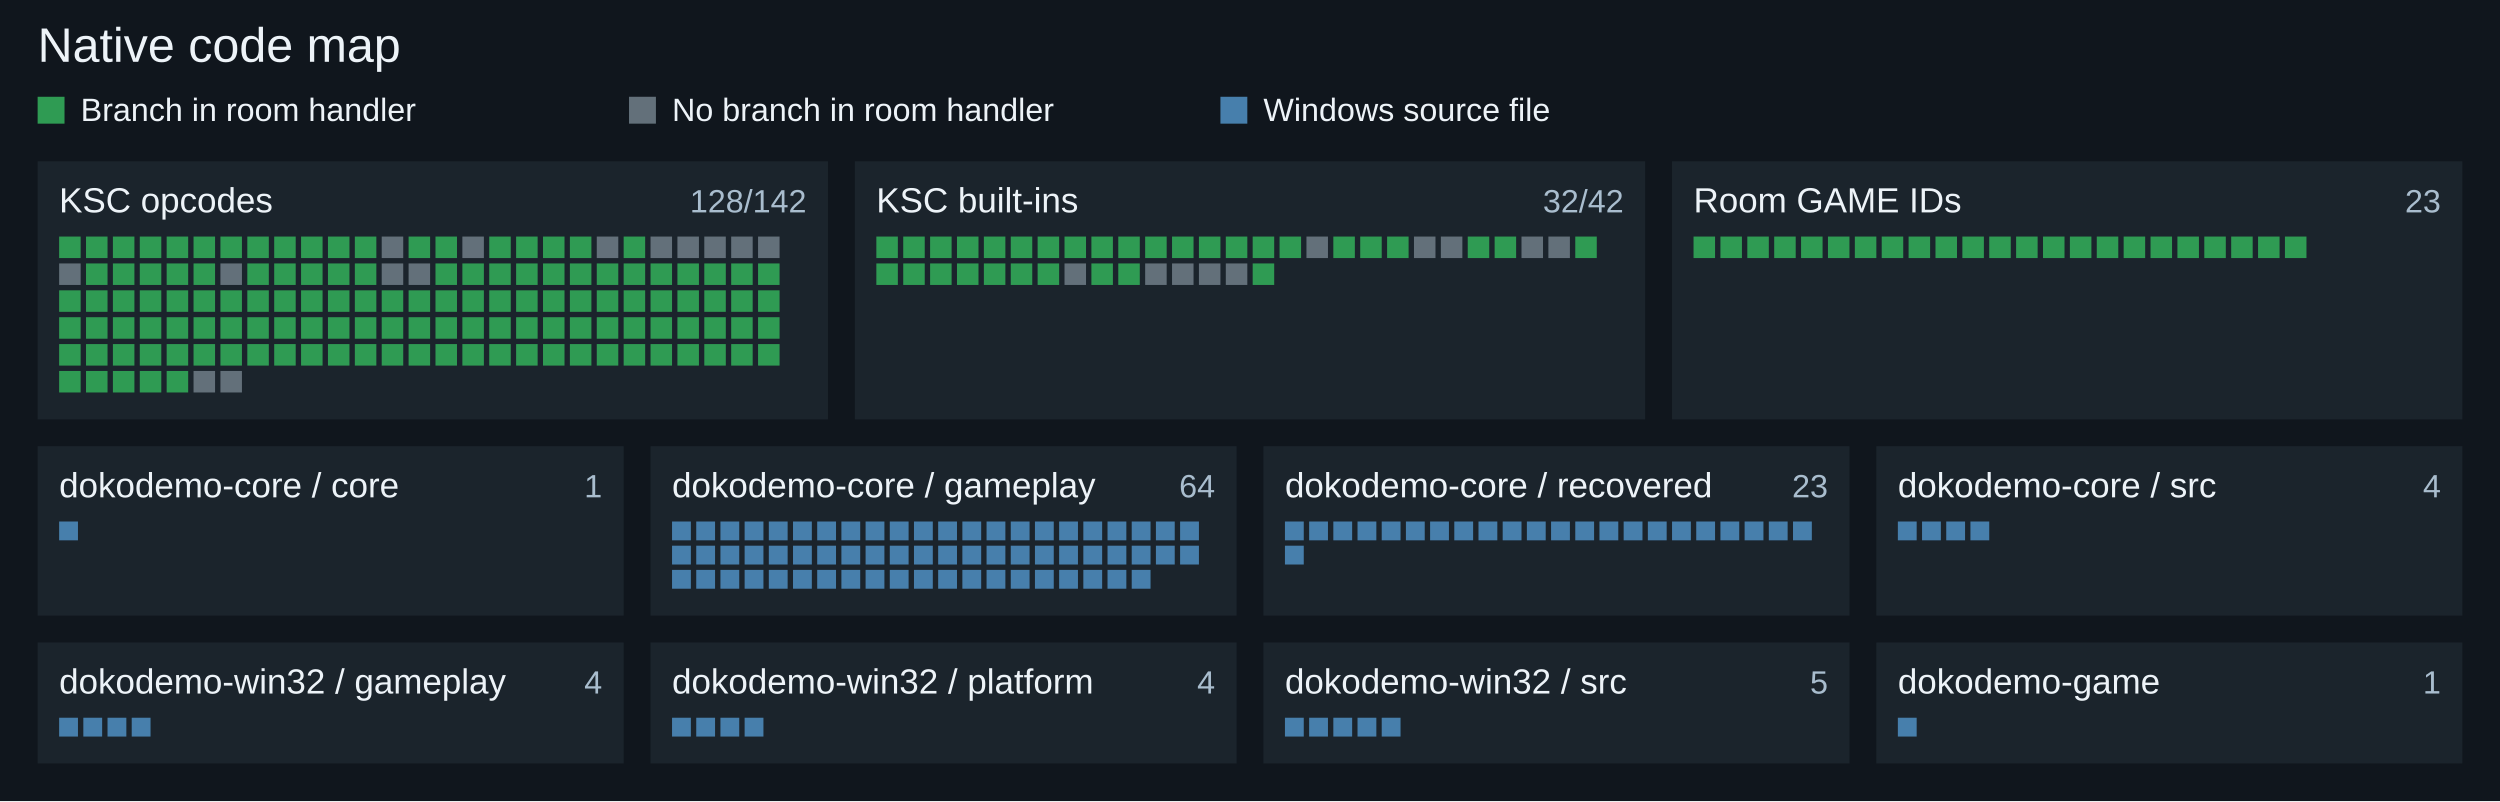
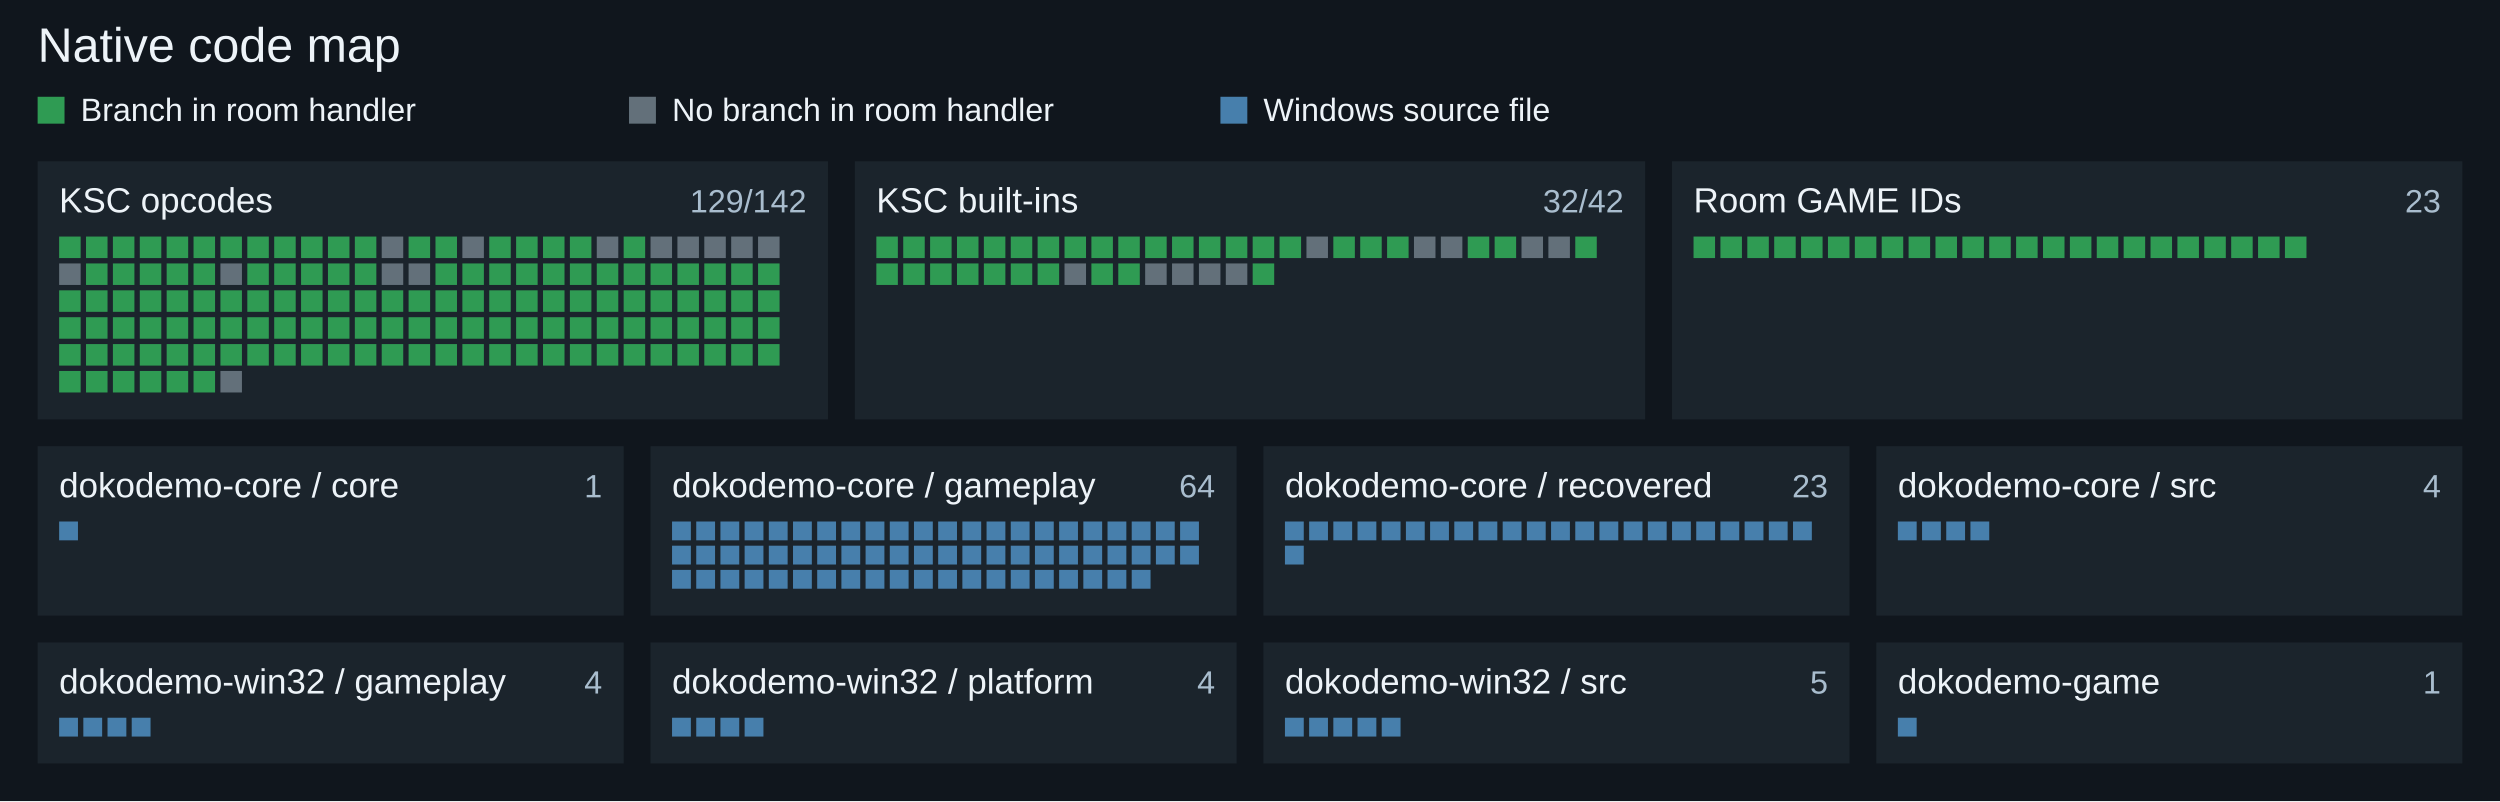
<svg xmlns="http://www.w3.org/2000/svg" width="930" height="298" viewBox="0 0 930 298" role="img" aria-label="Native code map. Each square represents a dispatch ID or Windows source file.">
  <rect x="0" y="0" width="930" height="298" fill="#10161d" />
  <g font-family="Segoe UI, Arial, sans-serif">
    <text x="14" y="23" font-size="18" fill="#edf3f8">Native code map</text>
    <rect x="14" y="36" width="10" height="10" fill="#2f9b53" />
    <text x="30" y="45" font-size="12" fill="#edf3f8">Branch in room handler</text>
    <rect x="234" y="36" width="10" height="10" fill="#63707a" />
    <text x="250" y="45" font-size="12" fill="#edf3f8">No branch in room handler</text>
    <rect x="454" y="36" width="10" height="10" fill="#477fac" />
    <text x="470" y="45" font-size="12" fill="#edf3f8">Windows source file</text>
    <rect x="14" y="60" width="294" height="96" fill="#1b242c" />
    <text x="22" y="79" font-size="13" fill="#edf3f8">KSC opcodes</text>
-     <text x="300" y="79" font-size="12" fill="#a9bdce" text-anchor="end">128/142</text>
+     <text x="300" y="79" font-size="12" fill="#a9bdce" text-anchor="end">129/142</text>
    <rect x="22" y="88" width="8" height="8" fill="#2f9b53" />
    <rect x="32" y="88" width="8" height="8" fill="#2f9b53" />
    <rect x="42" y="88" width="8" height="8" fill="#2f9b53" />
    <rect x="52" y="88" width="8" height="8" fill="#2f9b53" />
    <rect x="62" y="88" width="8" height="8" fill="#2f9b53" />
    <rect x="72" y="88" width="8" height="8" fill="#2f9b53" />
    <rect x="82" y="88" width="8" height="8" fill="#2f9b53" />
    <rect x="92" y="88" width="8" height="8" fill="#2f9b53" />
    <rect x="102" y="88" width="8" height="8" fill="#2f9b53" />
    <rect x="112" y="88" width="8" height="8" fill="#2f9b53" />
    <rect x="122" y="88" width="8" height="8" fill="#2f9b53" />
    <rect x="132" y="88" width="8" height="8" fill="#2f9b53" />
    <rect x="142" y="88" width="8" height="8" fill="#63707a" />
    <rect x="152" y="88" width="8" height="8" fill="#2f9b53" />
    <rect x="162" y="88" width="8" height="8" fill="#2f9b53" />
    <rect x="172" y="88" width="8" height="8" fill="#63707a" />
    <rect x="182" y="88" width="8" height="8" fill="#2f9b53" />
    <rect x="192" y="88" width="8" height="8" fill="#2f9b53" />
    <rect x="202" y="88" width="8" height="8" fill="#2f9b53" />
    <rect x="212" y="88" width="8" height="8" fill="#2f9b53" />
    <rect x="222" y="88" width="8" height="8" fill="#63707a" />
    <rect x="232" y="88" width="8" height="8" fill="#2f9b53" />
    <rect x="242" y="88" width="8" height="8" fill="#63707a" />
    <rect x="252" y="88" width="8" height="8" fill="#63707a" />
    <rect x="262" y="88" width="8" height="8" fill="#63707a" />
    <rect x="272" y="88" width="8" height="8" fill="#63707a" />
    <rect x="282" y="88" width="8" height="8" fill="#63707a" />
    <rect x="22" y="98" width="8" height="8" fill="#63707a" />
    <rect x="32" y="98" width="8" height="8" fill="#2f9b53" />
    <rect x="42" y="98" width="8" height="8" fill="#2f9b53" />
    <rect x="52" y="98" width="8" height="8" fill="#2f9b53" />
    <rect x="62" y="98" width="8" height="8" fill="#2f9b53" />
    <rect x="72" y="98" width="8" height="8" fill="#2f9b53" />
    <rect x="82" y="98" width="8" height="8" fill="#63707a" />
    <rect x="92" y="98" width="8" height="8" fill="#2f9b53" />
    <rect x="102" y="98" width="8" height="8" fill="#2f9b53" />
    <rect x="112" y="98" width="8" height="8" fill="#2f9b53" />
    <rect x="122" y="98" width="8" height="8" fill="#2f9b53" />
    <rect x="132" y="98" width="8" height="8" fill="#2f9b53" />
    <rect x="142" y="98" width="8" height="8" fill="#63707a" />
    <rect x="152" y="98" width="8" height="8" fill="#63707a" />
    <rect x="162" y="98" width="8" height="8" fill="#2f9b53" />
    <rect x="172" y="98" width="8" height="8" fill="#2f9b53" />
    <rect x="182" y="98" width="8" height="8" fill="#2f9b53" />
    <rect x="192" y="98" width="8" height="8" fill="#2f9b53" />
    <rect x="202" y="98" width="8" height="8" fill="#2f9b53" />
    <rect x="212" y="98" width="8" height="8" fill="#2f9b53" />
    <rect x="222" y="98" width="8" height="8" fill="#2f9b53" />
    <rect x="232" y="98" width="8" height="8" fill="#2f9b53" />
    <rect x="242" y="98" width="8" height="8" fill="#2f9b53" />
    <rect x="252" y="98" width="8" height="8" fill="#2f9b53" />
    <rect x="262" y="98" width="8" height="8" fill="#2f9b53" />
    <rect x="272" y="98" width="8" height="8" fill="#2f9b53" />
    <rect x="282" y="98" width="8" height="8" fill="#2f9b53" />
    <rect x="22" y="108" width="8" height="8" fill="#2f9b53" />
    <rect x="32" y="108" width="8" height="8" fill="#2f9b53" />
    <rect x="42" y="108" width="8" height="8" fill="#2f9b53" />
    <rect x="52" y="108" width="8" height="8" fill="#2f9b53" />
    <rect x="62" y="108" width="8" height="8" fill="#2f9b53" />
    <rect x="72" y="108" width="8" height="8" fill="#2f9b53" />
    <rect x="82" y="108" width="8" height="8" fill="#2f9b53" />
    <rect x="92" y="108" width="8" height="8" fill="#2f9b53" />
    <rect x="102" y="108" width="8" height="8" fill="#2f9b53" />
    <rect x="112" y="108" width="8" height="8" fill="#2f9b53" />
    <rect x="122" y="108" width="8" height="8" fill="#2f9b53" />
    <rect x="132" y="108" width="8" height="8" fill="#2f9b53" />
    <rect x="142" y="108" width="8" height="8" fill="#2f9b53" />
    <rect x="152" y="108" width="8" height="8" fill="#2f9b53" />
    <rect x="162" y="108" width="8" height="8" fill="#2f9b53" />
    <rect x="172" y="108" width="8" height="8" fill="#2f9b53" />
    <rect x="182" y="108" width="8" height="8" fill="#2f9b53" />
    <rect x="192" y="108" width="8" height="8" fill="#2f9b53" />
    <rect x="202" y="108" width="8" height="8" fill="#2f9b53" />
    <rect x="212" y="108" width="8" height="8" fill="#2f9b53" />
    <rect x="222" y="108" width="8" height="8" fill="#2f9b53" />
    <rect x="232" y="108" width="8" height="8" fill="#2f9b53" />
    <rect x="242" y="108" width="8" height="8" fill="#2f9b53" />
    <rect x="252" y="108" width="8" height="8" fill="#2f9b53" />
    <rect x="262" y="108" width="8" height="8" fill="#2f9b53" />
    <rect x="272" y="108" width="8" height="8" fill="#2f9b53" />
    <rect x="282" y="108" width="8" height="8" fill="#2f9b53" />
    <rect x="22" y="118" width="8" height="8" fill="#2f9b53" />
    <rect x="32" y="118" width="8" height="8" fill="#2f9b53" />
    <rect x="42" y="118" width="8" height="8" fill="#2f9b53" />
    <rect x="52" y="118" width="8" height="8" fill="#2f9b53" />
    <rect x="62" y="118" width="8" height="8" fill="#2f9b53" />
    <rect x="72" y="118" width="8" height="8" fill="#2f9b53" />
    <rect x="82" y="118" width="8" height="8" fill="#2f9b53" />
    <rect x="92" y="118" width="8" height="8" fill="#2f9b53" />
    <rect x="102" y="118" width="8" height="8" fill="#2f9b53" />
    <rect x="112" y="118" width="8" height="8" fill="#2f9b53" />
    <rect x="122" y="118" width="8" height="8" fill="#2f9b53" />
    <rect x="132" y="118" width="8" height="8" fill="#2f9b53" />
    <rect x="142" y="118" width="8" height="8" fill="#2f9b53" />
    <rect x="152" y="118" width="8" height="8" fill="#2f9b53" />
    <rect x="162" y="118" width="8" height="8" fill="#2f9b53" />
    <rect x="172" y="118" width="8" height="8" fill="#2f9b53" />
    <rect x="182" y="118" width="8" height="8" fill="#2f9b53" />
    <rect x="192" y="118" width="8" height="8" fill="#2f9b53" />
    <rect x="202" y="118" width="8" height="8" fill="#2f9b53" />
    <rect x="212" y="118" width="8" height="8" fill="#2f9b53" />
    <rect x="222" y="118" width="8" height="8" fill="#2f9b53" />
    <rect x="232" y="118" width="8" height="8" fill="#2f9b53" />
    <rect x="242" y="118" width="8" height="8" fill="#2f9b53" />
    <rect x="252" y="118" width="8" height="8" fill="#2f9b53" />
    <rect x="262" y="118" width="8" height="8" fill="#2f9b53" />
    <rect x="272" y="118" width="8" height="8" fill="#2f9b53" />
    <rect x="282" y="118" width="8" height="8" fill="#2f9b53" />
    <rect x="22" y="128" width="8" height="8" fill="#2f9b53" />
    <rect x="32" y="128" width="8" height="8" fill="#2f9b53" />
    <rect x="42" y="128" width="8" height="8" fill="#2f9b53" />
    <rect x="52" y="128" width="8" height="8" fill="#2f9b53" />
    <rect x="62" y="128" width="8" height="8" fill="#2f9b53" />
    <rect x="72" y="128" width="8" height="8" fill="#2f9b53" />
    <rect x="82" y="128" width="8" height="8" fill="#2f9b53" />
    <rect x="92" y="128" width="8" height="8" fill="#2f9b53" />
    <rect x="102" y="128" width="8" height="8" fill="#2f9b53" />
    <rect x="112" y="128" width="8" height="8" fill="#2f9b53" />
    <rect x="122" y="128" width="8" height="8" fill="#2f9b53" />
    <rect x="132" y="128" width="8" height="8" fill="#2f9b53" />
    <rect x="142" y="128" width="8" height="8" fill="#2f9b53" />
    <rect x="152" y="128" width="8" height="8" fill="#2f9b53" />
    <rect x="162" y="128" width="8" height="8" fill="#2f9b53" />
    <rect x="172" y="128" width="8" height="8" fill="#2f9b53" />
    <rect x="182" y="128" width="8" height="8" fill="#2f9b53" />
    <rect x="192" y="128" width="8" height="8" fill="#2f9b53" />
    <rect x="202" y="128" width="8" height="8" fill="#2f9b53" />
    <rect x="212" y="128" width="8" height="8" fill="#2f9b53" />
    <rect x="222" y="128" width="8" height="8" fill="#2f9b53" />
    <rect x="232" y="128" width="8" height="8" fill="#2f9b53" />
    <rect x="242" y="128" width="8" height="8" fill="#2f9b53" />
    <rect x="252" y="128" width="8" height="8" fill="#2f9b53" />
    <rect x="262" y="128" width="8" height="8" fill="#2f9b53" />
    <rect x="272" y="128" width="8" height="8" fill="#2f9b53" />
    <rect x="282" y="128" width="8" height="8" fill="#2f9b53" />
    <rect x="22" y="138" width="8" height="8" fill="#2f9b53" />
    <rect x="32" y="138" width="8" height="8" fill="#2f9b53" />
    <rect x="42" y="138" width="8" height="8" fill="#2f9b53" />
    <rect x="52" y="138" width="8" height="8" fill="#2f9b53" />
    <rect x="62" y="138" width="8" height="8" fill="#2f9b53" />
-     <rect x="72" y="138" width="8" height="8" fill="#63707a" />
+     <rect x="72" y="138" width="8" height="8" fill="#2f9b53" />
    <rect x="82" y="138" width="8" height="8" fill="#63707a" />
    <rect x="318" y="60" width="294" height="96" fill="#1b242c" />
    <text x="326" y="79" font-size="13" fill="#edf3f8">KSC built-ins</text>
    <text x="604" y="79" font-size="12" fill="#a9bdce" text-anchor="end">32/42</text>
    <rect x="326" y="88" width="8" height="8" fill="#2f9b53" />
    <rect x="336" y="88" width="8" height="8" fill="#2f9b53" />
    <rect x="346" y="88" width="8" height="8" fill="#2f9b53" />
    <rect x="356" y="88" width="8" height="8" fill="#2f9b53" />
    <rect x="366" y="88" width="8" height="8" fill="#2f9b53" />
    <rect x="376" y="88" width="8" height="8" fill="#2f9b53" />
    <rect x="386" y="88" width="8" height="8" fill="#2f9b53" />
    <rect x="396" y="88" width="8" height="8" fill="#2f9b53" />
    <rect x="406" y="88" width="8" height="8" fill="#2f9b53" />
    <rect x="416" y="88" width="8" height="8" fill="#2f9b53" />
    <rect x="426" y="88" width="8" height="8" fill="#2f9b53" />
    <rect x="436" y="88" width="8" height="8" fill="#2f9b53" />
    <rect x="446" y="88" width="8" height="8" fill="#2f9b53" />
    <rect x="456" y="88" width="8" height="8" fill="#2f9b53" />
    <rect x="466" y="88" width="8" height="8" fill="#2f9b53" />
    <rect x="476" y="88" width="8" height="8" fill="#2f9b53" />
    <rect x="486" y="88" width="8" height="8" fill="#63707a" />
    <rect x="496" y="88" width="8" height="8" fill="#2f9b53" />
    <rect x="506" y="88" width="8" height="8" fill="#2f9b53" />
    <rect x="516" y="88" width="8" height="8" fill="#2f9b53" />
    <rect x="526" y="88" width="8" height="8" fill="#63707a" />
    <rect x="536" y="88" width="8" height="8" fill="#63707a" />
    <rect x="546" y="88" width="8" height="8" fill="#2f9b53" />
    <rect x="556" y="88" width="8" height="8" fill="#2f9b53" />
    <rect x="566" y="88" width="8" height="8" fill="#63707a" />
    <rect x="576" y="88" width="8" height="8" fill="#63707a" />
    <rect x="586" y="88" width="8" height="8" fill="#2f9b53" />
    <rect x="326" y="98" width="8" height="8" fill="#2f9b53" />
    <rect x="336" y="98" width="8" height="8" fill="#2f9b53" />
    <rect x="346" y="98" width="8" height="8" fill="#2f9b53" />
    <rect x="356" y="98" width="8" height="8" fill="#2f9b53" />
    <rect x="366" y="98" width="8" height="8" fill="#2f9b53" />
    <rect x="376" y="98" width="8" height="8" fill="#2f9b53" />
    <rect x="386" y="98" width="8" height="8" fill="#2f9b53" />
    <rect x="396" y="98" width="8" height="8" fill="#63707a" />
    <rect x="406" y="98" width="8" height="8" fill="#2f9b53" />
    <rect x="416" y="98" width="8" height="8" fill="#2f9b53" />
    <rect x="426" y="98" width="8" height="8" fill="#63707a" />
    <rect x="436" y="98" width="8" height="8" fill="#63707a" />
    <rect x="446" y="98" width="8" height="8" fill="#63707a" />
    <rect x="456" y="98" width="8" height="8" fill="#63707a" />
    <rect x="466" y="98" width="8" height="8" fill="#2f9b53" />
    <rect x="622" y="60" width="294" height="96" fill="#1b242c" />
    <text x="630" y="79" font-size="13" fill="#edf3f8">Room GAME IDs</text>
    <text x="908" y="79" font-size="12" fill="#a9bdce" text-anchor="end">23</text>
    <rect x="630" y="88" width="8" height="8" fill="#2f9b53" />
    <rect x="640" y="88" width="8" height="8" fill="#2f9b53" />
    <rect x="650" y="88" width="8" height="8" fill="#2f9b53" />
    <rect x="660" y="88" width="8" height="8" fill="#2f9b53" />
    <rect x="670" y="88" width="8" height="8" fill="#2f9b53" />
    <rect x="680" y="88" width="8" height="8" fill="#2f9b53" />
    <rect x="690" y="88" width="8" height="8" fill="#2f9b53" />
    <rect x="700" y="88" width="8" height="8" fill="#2f9b53" />
    <rect x="710" y="88" width="8" height="8" fill="#2f9b53" />
    <rect x="720" y="88" width="8" height="8" fill="#2f9b53" />
    <rect x="730" y="88" width="8" height="8" fill="#2f9b53" />
    <rect x="740" y="88" width="8" height="8" fill="#2f9b53" />
    <rect x="750" y="88" width="8" height="8" fill="#2f9b53" />
    <rect x="760" y="88" width="8" height="8" fill="#2f9b53" />
    <rect x="770" y="88" width="8" height="8" fill="#2f9b53" />
    <rect x="780" y="88" width="8" height="8" fill="#2f9b53" />
    <rect x="790" y="88" width="8" height="8" fill="#2f9b53" />
    <rect x="800" y="88" width="8" height="8" fill="#2f9b53" />
    <rect x="810" y="88" width="8" height="8" fill="#2f9b53" />
    <rect x="820" y="88" width="8" height="8" fill="#2f9b53" />
    <rect x="830" y="88" width="8" height="8" fill="#2f9b53" />
    <rect x="840" y="88" width="8" height="8" fill="#2f9b53" />
    <rect x="850" y="88" width="8" height="8" fill="#2f9b53" />
    <rect x="14" y="166" width="218" height="63" fill="#1b242c" />
    <text x="22" y="185" font-size="13" fill="#edf3f8">dokodemo-core / core</text>
    <text x="224" y="185" font-size="12" fill="#a9bdce" text-anchor="end">1</text>
    <rect x="22" y="194" width="7" height="7" fill="#477fac" />
    <rect x="242" y="166" width="218" height="63" fill="#1b242c" />
    <text x="250" y="185" font-size="13" fill="#edf3f8">dokodemo-core / gameplay</text>
    <text x="452" y="185" font-size="12" fill="#a9bdce" text-anchor="end">64</text>
    <rect x="250" y="194" width="7" height="7" fill="#477fac" />
    <rect x="259" y="194" width="7" height="7" fill="#477fac" />
    <rect x="268" y="194" width="7" height="7" fill="#477fac" />
    <rect x="277" y="194" width="7" height="7" fill="#477fac" />
    <rect x="286" y="194" width="7" height="7" fill="#477fac" />
    <rect x="295" y="194" width="7" height="7" fill="#477fac" />
    <rect x="304" y="194" width="7" height="7" fill="#477fac" />
    <rect x="313" y="194" width="7" height="7" fill="#477fac" />
    <rect x="322" y="194" width="7" height="7" fill="#477fac" />
    <rect x="331" y="194" width="7" height="7" fill="#477fac" />
    <rect x="340" y="194" width="7" height="7" fill="#477fac" />
    <rect x="349" y="194" width="7" height="7" fill="#477fac" />
    <rect x="358" y="194" width="7" height="7" fill="#477fac" />
    <rect x="367" y="194" width="7" height="7" fill="#477fac" />
    <rect x="376" y="194" width="7" height="7" fill="#477fac" />
    <rect x="385" y="194" width="7" height="7" fill="#477fac" />
    <rect x="394" y="194" width="7" height="7" fill="#477fac" />
    <rect x="403" y="194" width="7" height="7" fill="#477fac" />
    <rect x="412" y="194" width="7" height="7" fill="#477fac" />
    <rect x="421" y="194" width="7" height="7" fill="#477fac" />
    <rect x="430" y="194" width="7" height="7" fill="#477fac" />
    <rect x="439" y="194" width="7" height="7" fill="#477fac" />
    <rect x="250" y="203" width="7" height="7" fill="#477fac" />
    <rect x="259" y="203" width="7" height="7" fill="#477fac" />
    <rect x="268" y="203" width="7" height="7" fill="#477fac" />
    <rect x="277" y="203" width="7" height="7" fill="#477fac" />
    <rect x="286" y="203" width="7" height="7" fill="#477fac" />
    <rect x="295" y="203" width="7" height="7" fill="#477fac" />
    <rect x="304" y="203" width="7" height="7" fill="#477fac" />
    <rect x="313" y="203" width="7" height="7" fill="#477fac" />
    <rect x="322" y="203" width="7" height="7" fill="#477fac" />
    <rect x="331" y="203" width="7" height="7" fill="#477fac" />
    <rect x="340" y="203" width="7" height="7" fill="#477fac" />
    <rect x="349" y="203" width="7" height="7" fill="#477fac" />
    <rect x="358" y="203" width="7" height="7" fill="#477fac" />
    <rect x="367" y="203" width="7" height="7" fill="#477fac" />
    <rect x="376" y="203" width="7" height="7" fill="#477fac" />
    <rect x="385" y="203" width="7" height="7" fill="#477fac" />
    <rect x="394" y="203" width="7" height="7" fill="#477fac" />
    <rect x="403" y="203" width="7" height="7" fill="#477fac" />
    <rect x="412" y="203" width="7" height="7" fill="#477fac" />
    <rect x="421" y="203" width="7" height="7" fill="#477fac" />
    <rect x="430" y="203" width="7" height="7" fill="#477fac" />
    <rect x="439" y="203" width="7" height="7" fill="#477fac" />
    <rect x="250" y="212" width="7" height="7" fill="#477fac" />
    <rect x="259" y="212" width="7" height="7" fill="#477fac" />
    <rect x="268" y="212" width="7" height="7" fill="#477fac" />
    <rect x="277" y="212" width="7" height="7" fill="#477fac" />
    <rect x="286" y="212" width="7" height="7" fill="#477fac" />
    <rect x="295" y="212" width="7" height="7" fill="#477fac" />
    <rect x="304" y="212" width="7" height="7" fill="#477fac" />
    <rect x="313" y="212" width="7" height="7" fill="#477fac" />
    <rect x="322" y="212" width="7" height="7" fill="#477fac" />
    <rect x="331" y="212" width="7" height="7" fill="#477fac" />
    <rect x="340" y="212" width="7" height="7" fill="#477fac" />
    <rect x="349" y="212" width="7" height="7" fill="#477fac" />
    <rect x="358" y="212" width="7" height="7" fill="#477fac" />
    <rect x="367" y="212" width="7" height="7" fill="#477fac" />
    <rect x="376" y="212" width="7" height="7" fill="#477fac" />
    <rect x="385" y="212" width="7" height="7" fill="#477fac" />
    <rect x="394" y="212" width="7" height="7" fill="#477fac" />
    <rect x="403" y="212" width="7" height="7" fill="#477fac" />
    <rect x="412" y="212" width="7" height="7" fill="#477fac" />
    <rect x="421" y="212" width="7" height="7" fill="#477fac" />
    <rect x="470" y="166" width="218" height="63" fill="#1b242c" />
    <text x="478" y="185" font-size="13" fill="#edf3f8">dokodemo-core / recovered</text>
    <text x="680" y="185" font-size="12" fill="#a9bdce" text-anchor="end">23</text>
    <rect x="478" y="194" width="7" height="7" fill="#477fac" />
    <rect x="487" y="194" width="7" height="7" fill="#477fac" />
    <rect x="496" y="194" width="7" height="7" fill="#477fac" />
    <rect x="505" y="194" width="7" height="7" fill="#477fac" />
    <rect x="514" y="194" width="7" height="7" fill="#477fac" />
    <rect x="523" y="194" width="7" height="7" fill="#477fac" />
    <rect x="532" y="194" width="7" height="7" fill="#477fac" />
    <rect x="541" y="194" width="7" height="7" fill="#477fac" />
    <rect x="550" y="194" width="7" height="7" fill="#477fac" />
    <rect x="559" y="194" width="7" height="7" fill="#477fac" />
    <rect x="568" y="194" width="7" height="7" fill="#477fac" />
    <rect x="577" y="194" width="7" height="7" fill="#477fac" />
    <rect x="586" y="194" width="7" height="7" fill="#477fac" />
    <rect x="595" y="194" width="7" height="7" fill="#477fac" />
    <rect x="604" y="194" width="7" height="7" fill="#477fac" />
    <rect x="613" y="194" width="7" height="7" fill="#477fac" />
    <rect x="622" y="194" width="7" height="7" fill="#477fac" />
    <rect x="631" y="194" width="7" height="7" fill="#477fac" />
    <rect x="640" y="194" width="7" height="7" fill="#477fac" />
    <rect x="649" y="194" width="7" height="7" fill="#477fac" />
    <rect x="658" y="194" width="7" height="7" fill="#477fac" />
    <rect x="667" y="194" width="7" height="7" fill="#477fac" />
    <rect x="478" y="203" width="7" height="7" fill="#477fac" />
    <rect x="698" y="166" width="218" height="63" fill="#1b242c" />
    <text x="706" y="185" font-size="13" fill="#edf3f8">dokodemo-core / src</text>
    <text x="908" y="185" font-size="12" fill="#a9bdce" text-anchor="end">4</text>
    <rect x="706" y="194" width="7" height="7" fill="#477fac" />
    <rect x="715" y="194" width="7" height="7" fill="#477fac" />
    <rect x="724" y="194" width="7" height="7" fill="#477fac" />
    <rect x="733" y="194" width="7" height="7" fill="#477fac" />
    <rect x="14" y="239" width="218" height="45" fill="#1b242c" />
    <text x="22" y="258" font-size="13" fill="#edf3f8">dokodemo-win32 / gameplay</text>
    <text x="224" y="258" font-size="12" fill="#a9bdce" text-anchor="end">4</text>
    <rect x="22" y="267" width="7" height="7" fill="#477fac" />
    <rect x="31" y="267" width="7" height="7" fill="#477fac" />
    <rect x="40" y="267" width="7" height="7" fill="#477fac" />
    <rect x="49" y="267" width="7" height="7" fill="#477fac" />
    <rect x="242" y="239" width="218" height="45" fill="#1b242c" />
    <text x="250" y="258" font-size="13" fill="#edf3f8">dokodemo-win32 / platform</text>
    <text x="452" y="258" font-size="12" fill="#a9bdce" text-anchor="end">4</text>
    <rect x="250" y="267" width="7" height="7" fill="#477fac" />
    <rect x="259" y="267" width="7" height="7" fill="#477fac" />
    <rect x="268" y="267" width="7" height="7" fill="#477fac" />
    <rect x="277" y="267" width="7" height="7" fill="#477fac" />
    <rect x="470" y="239" width="218" height="45" fill="#1b242c" />
    <text x="478" y="258" font-size="13" fill="#edf3f8">dokodemo-win32 / src</text>
    <text x="680" y="258" font-size="12" fill="#a9bdce" text-anchor="end">5</text>
    <rect x="478" y="267" width="7" height="7" fill="#477fac" />
    <rect x="487" y="267" width="7" height="7" fill="#477fac" />
    <rect x="496" y="267" width="7" height="7" fill="#477fac" />
    <rect x="505" y="267" width="7" height="7" fill="#477fac" />
    <rect x="514" y="267" width="7" height="7" fill="#477fac" />
    <rect x="698" y="239" width="218" height="45" fill="#1b242c" />
    <text x="706" y="258" font-size="13" fill="#edf3f8">dokodemo-game</text>
    <text x="908" y="258" font-size="12" fill="#a9bdce" text-anchor="end">1</text>
    <rect x="706" y="267" width="7" height="7" fill="#477fac" />
  </g>
</svg>
